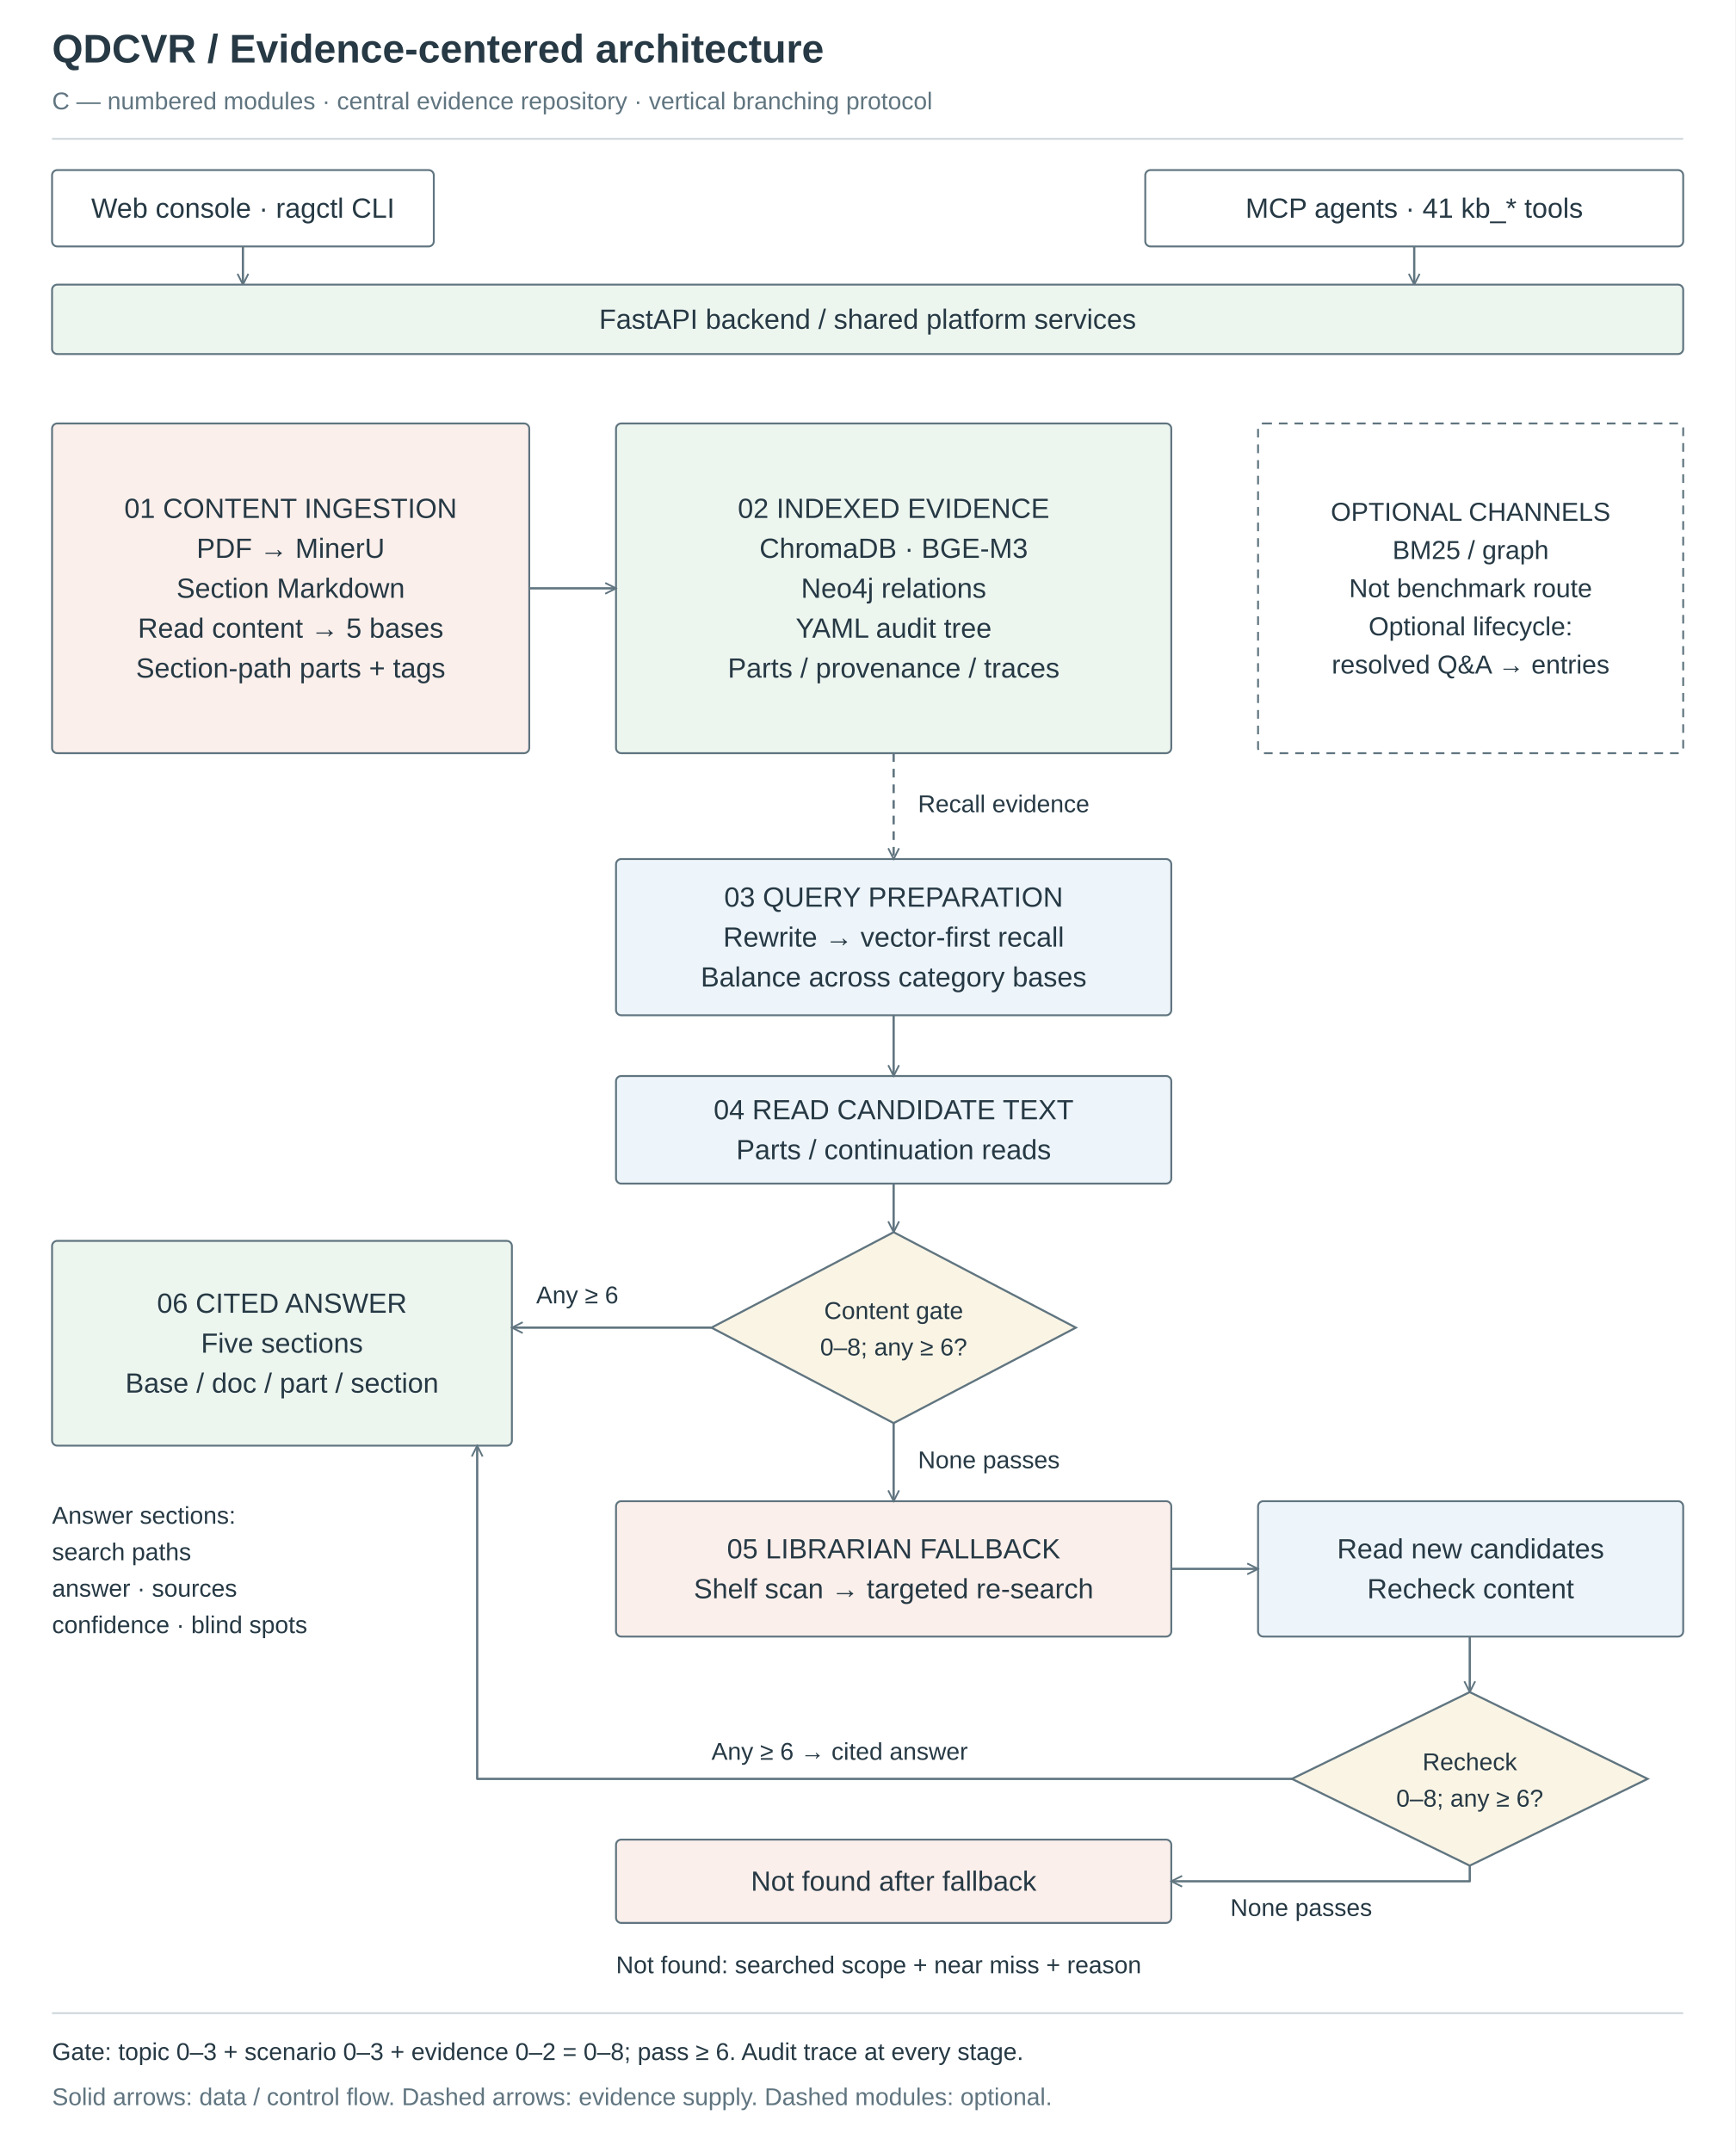
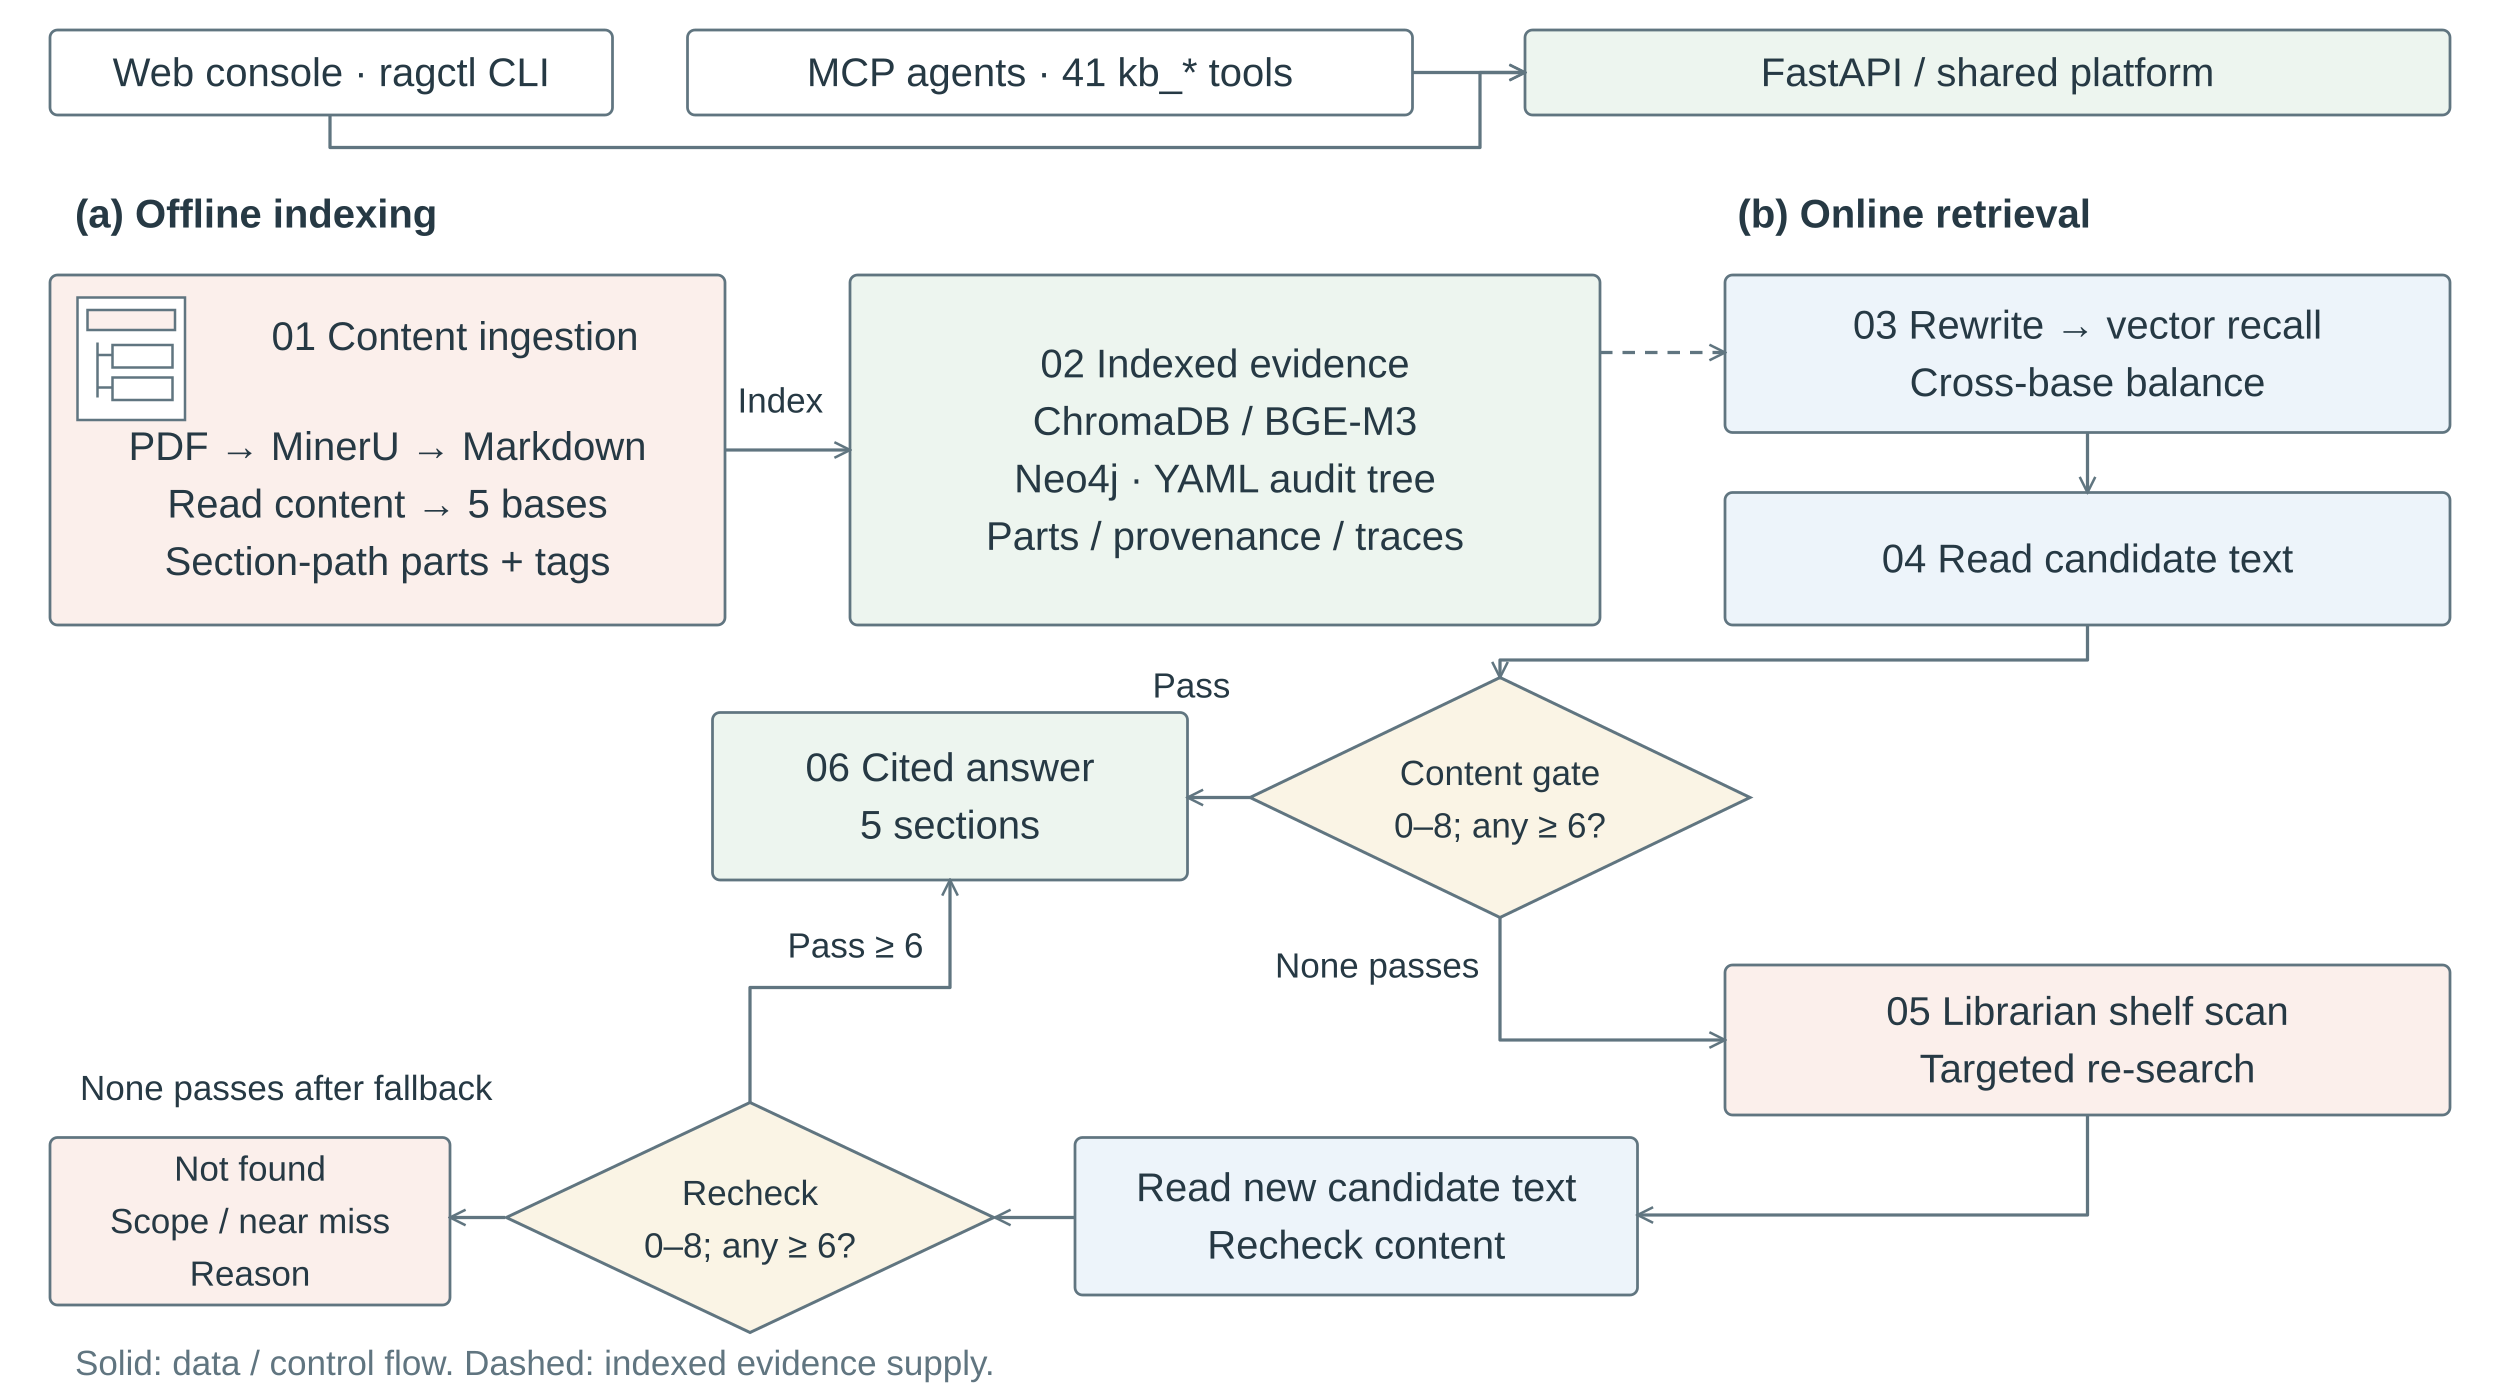
- <svg xmlns="http://www.w3.org/2000/svg" width="1000" height="1240" viewBox="0 0 1000 1240" role="img" aria-labelledby="c-title c-desc">
+ <svg xmlns="http://www.w3.org/2000/svg" width="1000" height="560" viewBox="0 0 1000 560" role="img" aria-labelledby="c-title c-desc">
  <defs>
    <marker id="c-arrow" viewBox="0 0 10 10" refX="9" refY="5" markerWidth="6" markerHeight="6" orient="auto-start-reverse">
      <path d="M 1 1 L 9 5 L 1 9" fill="none" stroke="#607580" stroke-width="1.3" />
    </marker>
  </defs>
-   <rect width="1000" height="1240" fill="white" />
-   <text x="30" y="36" font-family="Arial, Helvetica, sans-serif" font-size="23" font-weight="600" text-anchor="start" fill="#263944">QDCVR  /  Evidence-centered architecture</text>
-   <text x="30" y="63" font-family="Arial, Helvetica, sans-serif" font-size="14" font-weight="400" text-anchor="start" fill="#607580">C — numbered modules · central evidence repository · vertical branching protocol</text>
-   <path d="M30 80 L970 80" stroke="#cbd4d8" stroke-width="1" />
-   <rect x="30" y="98" width="220" height="44" rx="3" fill="white" stroke="#607580" stroke-width="1.1" />
-   <text x="140.0" y="125.44" font-family="Arial, Helvetica, sans-serif" font-size="16" font-weight="400" text-anchor="middle" fill="#263944">Web console · ragctl CLI</text>
-   <rect x="660" y="98" width="310" height="44" rx="3" fill="white" stroke="#607580" stroke-width="1.1" />
-   <text x="815.0" y="125.44" font-family="Arial, Helvetica, sans-serif" font-size="16" font-weight="400" text-anchor="middle" fill="#263944">MCP agents · 41 kb_* tools</text>
-   <polyline points="140,142 140,164" fill="none" stroke="#607580" stroke-width="1.3" stroke-linejoin="round" marker-end="url(#c-arrow)" />
-   <polyline points="815,142 815,164" fill="none" stroke="#607580" stroke-width="1.3" stroke-linejoin="round" marker-end="url(#c-arrow)" />
-   <rect x="30" y="164" width="940" height="40" rx="3" fill="#edf5ef" stroke="#607580" stroke-width="1.1" />
-   <text x="500.0" y="189.44" font-family="Arial, Helvetica, sans-serif" font-size="16" font-weight="400" text-anchor="middle" fill="#263944">FastAPI backend / shared platform services</text>
-   <rect x="30" y="244" width="275" height="190" rx="3" fill="#fbefeb" stroke="#607580" stroke-width="1.1" />
-   <text x="167.5" y="298.44" font-family="Arial, Helvetica, sans-serif" font-size="16" font-weight="400" text-anchor="middle" fill="#263944">01  CONTENT INGESTION</text>
-   <text x="167.5" y="321.44" font-family="Arial, Helvetica, sans-serif" font-size="16" font-weight="400" text-anchor="middle" fill="#263944">PDF → MinerU</text>
-   <text x="167.5" y="344.44" font-family="Arial, Helvetica, sans-serif" font-size="16" font-weight="400" text-anchor="middle" fill="#263944">Section Markdown</text>
-   <text x="167.5" y="367.44" font-family="Arial, Helvetica, sans-serif" font-size="16" font-weight="400" text-anchor="middle" fill="#263944">Read content → 5 bases</text>
-   <text x="167.5" y="390.44" font-family="Arial, Helvetica, sans-serif" font-size="16" font-weight="400" text-anchor="middle" fill="#263944">Section-path parts + tags</text>
-   <rect x="355" y="244" width="320" height="190" rx="3" fill="#edf5ef" stroke="#607580" stroke-width="1.1" />
-   <text x="515.0" y="298.44" font-family="Arial, Helvetica, sans-serif" font-size="16" font-weight="400" text-anchor="middle" fill="#263944">02  INDEXED EVIDENCE</text>
-   <text x="515.0" y="321.44" font-family="Arial, Helvetica, sans-serif" font-size="16" font-weight="400" text-anchor="middle" fill="#263944">ChromaDB · BGE-M3</text>
-   <text x="515.0" y="344.44" font-family="Arial, Helvetica, sans-serif" font-size="16" font-weight="400" text-anchor="middle" fill="#263944">Neo4j relations</text>
-   <text x="515.0" y="367.44" font-family="Arial, Helvetica, sans-serif" font-size="16" font-weight="400" text-anchor="middle" fill="#263944">YAML audit tree</text>
-   <text x="515.0" y="390.44" font-family="Arial, Helvetica, sans-serif" font-size="16" font-weight="400" text-anchor="middle" fill="#263944">Parts / provenance / traces</text>
-   <rect x="725" y="244" width="245" height="190" rx="3" fill="white" stroke="#607580" stroke-width="1.1" stroke-dasharray="5 4" />
-   <text x="847.5" y="300.1" font-family="Arial, Helvetica, sans-serif" font-size="15" font-weight="400" text-anchor="middle" fill="#263944">OPTIONAL CHANNELS</text>
-   <text x="847.5" y="322.1" font-family="Arial, Helvetica, sans-serif" font-size="15" font-weight="400" text-anchor="middle" fill="#263944">BM25 / graph</text>
-   <text x="847.5" y="344.1" font-family="Arial, Helvetica, sans-serif" font-size="15" font-weight="400" text-anchor="middle" fill="#263944">Not benchmark route</text>
-   <text x="847.5" y="366.1" font-family="Arial, Helvetica, sans-serif" font-size="15" font-weight="400" text-anchor="middle" fill="#263944">Optional lifecycle:</text>
-   <text x="847.5" y="388.1" font-family="Arial, Helvetica, sans-serif" font-size="15" font-weight="400" text-anchor="middle" fill="#263944">resolved Q&amp;A → entries</text>
-   <polyline points="305,339 355,339" fill="none" stroke="#607580" stroke-width="1.3" stroke-linejoin="round" marker-end="url(#c-arrow)" />
-   <rect x="355" y="495" width="320" height="90" rx="3" fill="#edf4fa" stroke="#607580" stroke-width="1.1" />
-   <text x="515.0" y="522.44" font-family="Arial, Helvetica, sans-serif" font-size="16" font-weight="400" text-anchor="middle" fill="#263944">03  QUERY PREPARATION</text>
-   <text x="515.0" y="545.44" font-family="Arial, Helvetica, sans-serif" font-size="16" font-weight="400" text-anchor="middle" fill="#263944">Rewrite → vector-first recall</text>
-   <text x="515.0" y="568.44" font-family="Arial, Helvetica, sans-serif" font-size="16" font-weight="400" text-anchor="middle" fill="#263944">Balance across category bases</text>
-   <polyline points="515,434 515,495" fill="none" stroke="#607580" stroke-width="1.3" stroke-linejoin="round" marker-end="url(#c-arrow)" stroke-dasharray="5 4" />
-   <text x="529" y="468" font-family="Arial, Helvetica, sans-serif" font-size="14" font-weight="400" text-anchor="start" fill="#263944">Recall evidence</text>
-   <rect x="355" y="620" width="320" height="62" rx="3" fill="#edf4fa" stroke="#607580" stroke-width="1.1" />
-   <text x="515.0" y="644.94" font-family="Arial, Helvetica, sans-serif" font-size="16" font-weight="400" text-anchor="middle" fill="#263944">04  READ CANDIDATE TEXT</text>
-   <text x="515.0" y="667.94" font-family="Arial, Helvetica, sans-serif" font-size="16" font-weight="400" text-anchor="middle" fill="#263944">Parts / continuation reads</text>
-   <polyline points="515,585 515,620" fill="none" stroke="#607580" stroke-width="1.3" stroke-linejoin="round" marker-end="url(#c-arrow)" />
-   <polyline points="515,682 515,710" fill="none" stroke="#607580" stroke-width="1.3" stroke-linejoin="round" marker-end="url(#c-arrow)" />
-   <polygon points="515,710.0 620.0,765 515,820.0 410.0,765" fill="#faf4e5" stroke="#607580" stroke-width="1.2" />
-   <text x="515" y="760" font-family="Arial, Helvetica, sans-serif" font-size="14" font-weight="400" text-anchor="middle" fill="#263944">Content gate</text>
-   <text x="515" y="781" font-family="Arial, Helvetica, sans-serif" font-size="14" font-weight="400" text-anchor="middle" fill="#263944">0–8; any ≥ 6?</text>
-   <rect x="30" y="715" width="265" height="118" rx="3" fill="#edf5ef" stroke="#607580" stroke-width="1.1" />
-   <text x="162.5" y="756.44" font-family="Arial, Helvetica, sans-serif" font-size="16" font-weight="400" text-anchor="middle" fill="#263944">06  CITED ANSWER</text>
-   <text x="162.5" y="779.44" font-family="Arial, Helvetica, sans-serif" font-size="16" font-weight="400" text-anchor="middle" fill="#263944">Five sections</text>
-   <text x="162.5" y="802.44" font-family="Arial, Helvetica, sans-serif" font-size="16" font-weight="400" text-anchor="middle" fill="#263944">Base / doc / part / section</text>
-   <polyline points="410,765 295,765" fill="none" stroke="#607580" stroke-width="1.3" stroke-linejoin="round" marker-end="url(#c-arrow)" />
-   <text x="309" y="751" font-family="Arial, Helvetica, sans-serif" font-size="14" font-weight="400" text-anchor="start" fill="#263944">Any ≥ 6</text>
-   <rect x="355" y="865" width="320" height="78" rx="3" fill="#fbefeb" stroke="#607580" stroke-width="1.1" />
-   <text x="515.0" y="897.94" font-family="Arial, Helvetica, sans-serif" font-size="16" font-weight="400" text-anchor="middle" fill="#263944">05  LIBRARIAN FALLBACK</text>
-   <text x="515.0" y="920.94" font-family="Arial, Helvetica, sans-serif" font-size="16" font-weight="400" text-anchor="middle" fill="#263944">Shelf scan → targeted re-search</text>
-   <polyline points="515,820 515,865" fill="none" stroke="#607580" stroke-width="1.3" stroke-linejoin="round" marker-end="url(#c-arrow)" />
-   <text x="529" y="846" font-family="Arial, Helvetica, sans-serif" font-size="14" font-weight="400" text-anchor="start" fill="#263944">None passes</text>
-   <rect x="725" y="865" width="245" height="78" rx="3" fill="#edf4fa" stroke="#607580" stroke-width="1.1" />
-   <text x="847.5" y="897.94" font-family="Arial, Helvetica, sans-serif" font-size="16" font-weight="400" text-anchor="middle" fill="#263944">Read new candidates</text>
-   <text x="847.5" y="920.94" font-family="Arial, Helvetica, sans-serif" font-size="16" font-weight="400" text-anchor="middle" fill="#263944">Recheck content</text>
-   <polyline points="675,904 725,904" fill="none" stroke="#607580" stroke-width="1.3" stroke-linejoin="round" marker-end="url(#c-arrow)" />
-   <polyline points="847,943 847,975" fill="none" stroke="#607580" stroke-width="1.3" stroke-linejoin="round" marker-end="url(#c-arrow)" />
-   <polygon points="847,975.0 949.5,1025 847,1075.0 744.5,1025" fill="#faf4e5" stroke="#607580" stroke-width="1.2" />
-   <text x="847" y="1020" font-family="Arial, Helvetica, sans-serif" font-size="14" font-weight="400" text-anchor="middle" fill="#263944">Recheck</text>
-   <text x="847" y="1041" font-family="Arial, Helvetica, sans-serif" font-size="14" font-weight="400" text-anchor="middle" fill="#263944">0–8; any ≥ 6?</text>
-   <polyline points="745,1025 275,1025 275,833" fill="none" stroke="#607580" stroke-width="1.3" stroke-linejoin="round" marker-end="url(#c-arrow)" />
-   <text x="410" y="1014" font-family="Arial, Helvetica, sans-serif" font-size="14" font-weight="400" text-anchor="start" fill="#263944">Any ≥ 6 → cited answer</text>
-   <rect x="355" y="1060" width="320" height="48" rx="3" fill="#fbefeb" stroke="#607580" stroke-width="1.1" />
-   <text x="515.0" y="1089.44" font-family="Arial, Helvetica, sans-serif" font-size="16" font-weight="400" text-anchor="middle" fill="#263944">Not found after fallback</text>
-   <polyline points="847,1075 847,1084 675,1084" fill="none" stroke="#607580" stroke-width="1.3" stroke-linejoin="round" marker-end="url(#c-arrow)" />
-   <text x="709" y="1104" font-family="Arial, Helvetica, sans-serif" font-size="14" font-weight="400" text-anchor="start" fill="#263944">None passes</text>
-   <text x="30" y="878" font-family="Arial, Helvetica, sans-serif" font-size="14" font-weight="400" text-anchor="start" fill="#263944">Answer sections:</text>
-   <text x="30" y="899" font-family="Arial, Helvetica, sans-serif" font-size="14" font-weight="400" text-anchor="start" fill="#263944">search paths</text>
-   <text x="30" y="920" font-family="Arial, Helvetica, sans-serif" font-size="14" font-weight="400" text-anchor="start" fill="#263944">answer · sources</text>
-   <text x="30" y="941" font-family="Arial, Helvetica, sans-serif" font-size="14" font-weight="400" text-anchor="start" fill="#263944">confidence · blind spots</text>
-   <text x="355" y="1137" font-family="Arial, Helvetica, sans-serif" font-size="14" font-weight="400" text-anchor="start" fill="#263944">Not found: searched scope + near miss + reason</text>
-   <path d="M30 1160 L970 1160" stroke="#cbd4d8" stroke-width="1" />
-   <text x="30" y="1187" font-family="Arial, Helvetica, sans-serif" font-size="14" font-weight="400" text-anchor="start" fill="#263944">Gate: topic 0–3 + scenario 0–3 + evidence 0–2 = 0–8; pass ≥ 6. Audit trace at every stage.</text>
-   <text x="30" y="1213" font-family="Arial, Helvetica, sans-serif" font-size="14" font-weight="400" text-anchor="start" fill="#607580">Solid arrows: data / control flow. Dashed arrows: evidence supply. Dashed modules: optional.</text>
+   <rect width="1000" height="560" fill="white" />
+   <rect x="20" y="12" width="225" height="34" rx="3" fill="white" stroke="#607580" stroke-width="1.1" />
+   <text x="132.5" y="34.44" font-family="Arial, Helvetica, sans-serif" font-size="16" font-weight="400" text-anchor="middle" fill="#263944">Web console · ragctl CLI</text>
+   <rect x="275" y="12" width="290" height="34" rx="3" fill="white" stroke="#607580" stroke-width="1.1" />
+   <text x="420.0" y="34.44" font-family="Arial, Helvetica, sans-serif" font-size="16" font-weight="400" text-anchor="middle" fill="#263944">MCP agents · 41 kb_* tools</text>
+   <rect x="610" y="12" width="370" height="34" rx="3" fill="#edf5ef" stroke="#607580" stroke-width="1.1" />
+   <text x="795.0" y="34.44" font-family="Arial, Helvetica, sans-serif" font-size="16" font-weight="400" text-anchor="middle" fill="#263944">FastAPI / shared platform</text>
+   <polyline points="565,29 610,29" fill="none" stroke="#607580" stroke-width="1.3" stroke-linejoin="round" marker-end="url(#c-arrow)" />
+   <polyline points="132,46 132,59 592,59 592,29 610,29" fill="none" stroke="#607580" stroke-width="1.3" stroke-linejoin="round" marker-end="url(#c-arrow)" />
+   <text x="30" y="91" font-family="Arial, Helvetica, sans-serif" font-size="16" font-weight="600" text-anchor="start" fill="#263944">(a) Offline indexing</text>
+   <text x="695" y="91" font-family="Arial, Helvetica, sans-serif" font-size="16" font-weight="600" text-anchor="start" fill="#263944">(b) Online retrieval</text>
+   <rect x="20" y="110" width="270" height="140" rx="3" fill="#fbefeb" stroke="#607580" stroke-width="1.1" />
+   <g fill="white" stroke="#607580" stroke-width="1">
+     <rect x="31" y="119" width="43" height="49" />
+     <rect x="35" y="124" width="35" height="8" fill="#fbefeb" />
+     <path d="M39 137 v22 m0 -17 h6 m-6 13 h6" />
+     <rect x="45" y="138" width="24" height="9" />
+     <rect x="45" y="151" width="24" height="9" />
+   </g>
+   <text x="182" y="140" font-family="Arial, Helvetica, sans-serif" font-size="16" font-weight="400" text-anchor="middle" fill="#263944">01  Content ingestion</text>
+   <text x="155" y="184" font-family="Arial, Helvetica, sans-serif" font-size="16" font-weight="400" text-anchor="middle" fill="#263944">PDF → MinerU → Markdown</text>
+   <text x="155" y="207" font-family="Arial, Helvetica, sans-serif" font-size="16" font-weight="400" text-anchor="middle" fill="#263944">Read content → 5 bases</text>
+   <text x="155" y="230" font-family="Arial, Helvetica, sans-serif" font-size="16" font-weight="400" text-anchor="middle" fill="#263944">Section-path parts + tags</text>
+   <rect x="340" y="110" width="300" height="140" rx="3" fill="#edf5ef" stroke="#607580" stroke-width="1.1" />
+   <text x="490.0" y="150.94" font-family="Arial, Helvetica, sans-serif" font-size="16" font-weight="400" text-anchor="middle" fill="#263944">02  Indexed evidence</text>
+   <text x="490.0" y="173.94" font-family="Arial, Helvetica, sans-serif" font-size="16" font-weight="400" text-anchor="middle" fill="#263944">ChromaDB / BGE-M3</text>
+   <text x="490.0" y="196.94" font-family="Arial, Helvetica, sans-serif" font-size="16" font-weight="400" text-anchor="middle" fill="#263944">Neo4j · YAML audit tree</text>
+   <text x="490.0" y="219.94" font-family="Arial, Helvetica, sans-serif" font-size="16" font-weight="400" text-anchor="middle" fill="#263944">Parts / provenance / traces</text>
+   <polyline points="290,180 340,180" fill="none" stroke="#607580" stroke-width="1.3" stroke-linejoin="round" marker-end="url(#c-arrow)" />
+   <text x="295" y="165" font-family="Arial, Helvetica, sans-serif" font-size="14" font-weight="400" text-anchor="start" fill="#263944">Index</text>
+   <rect x="690" y="110" width="290" height="63" rx="3" fill="#edf4fa" stroke="#607580" stroke-width="1.1" />
+   <text x="835.0" y="135.44" font-family="Arial, Helvetica, sans-serif" font-size="16" font-weight="400" text-anchor="middle" fill="#263944">03  Rewrite → vector recall</text>
+   <text x="835.0" y="158.44" font-family="Arial, Helvetica, sans-serif" font-size="16" font-weight="400" text-anchor="middle" fill="#263944">Cross-base balance</text>
+   <polyline points="640,141 690,141" fill="none" stroke="#607580" stroke-width="1.3" stroke-linejoin="round" marker-end="url(#c-arrow)" stroke-dasharray="5 4" />
+   <rect x="690" y="197" width="290" height="53" rx="3" fill="#edf4fa" stroke="#607580" stroke-width="1.1" />
+   <text x="835.0" y="228.94" font-family="Arial, Helvetica, sans-serif" font-size="16" font-weight="400" text-anchor="middle" fill="#263944">04  Read candidate text</text>
+   <polyline points="835,173 835,197" fill="none" stroke="#607580" stroke-width="1.3" stroke-linejoin="round" marker-end="url(#c-arrow)" />
+   <polygon points="600,271.0 700.0,319 600,367.0 500.0,319" fill="#faf4e5" stroke="#607580" stroke-width="1.2" />
+   <text x="600" y="314" font-family="Arial, Helvetica, sans-serif" font-size="14" font-weight="400" text-anchor="middle" fill="#263944">Content gate</text>
+   <text x="600" y="335" font-family="Arial, Helvetica, sans-serif" font-size="14" font-weight="400" text-anchor="middle" fill="#263944">0–8; any ≥ 6?</text>
+   <polyline points="835,250 835,264 600,264 600,271" fill="none" stroke="#607580" stroke-width="1.3" stroke-linejoin="round" marker-end="url(#c-arrow)" />
+   <rect x="285" y="285" width="190" height="67" rx="3" fill="#edf5ef" stroke="#607580" stroke-width="1.1" />
+   <text x="380.0" y="312.44" font-family="Arial, Helvetica, sans-serif" font-size="16" font-weight="400" text-anchor="middle" fill="#263944">06  Cited answer</text>
+   <text x="380.0" y="335.44" font-family="Arial, Helvetica, sans-serif" font-size="16" font-weight="400" text-anchor="middle" fill="#263944">5 sections</text>
+   <polyline points="500,319 475,319" fill="none" stroke="#607580" stroke-width="1.3" stroke-linejoin="round" marker-end="url(#c-arrow)" />
+   <text x="461" y="279" font-family="Arial, Helvetica, sans-serif" font-size="14" font-weight="400" text-anchor="start" fill="#263944">Pass</text>
+   <rect x="690" y="386" width="290" height="60" rx="3" fill="#fbefeb" stroke="#607580" stroke-width="1.1" />
+   <text x="835.0" y="409.94" font-family="Arial, Helvetica, sans-serif" font-size="16" font-weight="400" text-anchor="middle" fill="#263944">05  Librarian shelf scan</text>
+   <text x="835.0" y="432.94" font-family="Arial, Helvetica, sans-serif" font-size="16" font-weight="400" text-anchor="middle" fill="#263944">Targeted re-search</text>
+   <polyline points="600,367 600,416 690,416" fill="none" stroke="#607580" stroke-width="1.3" stroke-linejoin="round" marker-end="url(#c-arrow)" />
+   <text x="510" y="391" font-family="Arial, Helvetica, sans-serif" font-size="14" font-weight="400" text-anchor="start" fill="#263944">None passes</text>
+   <rect x="430" y="455" width="225" height="63" rx="3" fill="#edf4fa" stroke="#607580" stroke-width="1.1" />
+   <text x="542.5" y="480.44" font-family="Arial, Helvetica, sans-serif" font-size="16" font-weight="400" text-anchor="middle" fill="#263944">Read new candidate text</text>
+   <text x="542.5" y="503.44" font-family="Arial, Helvetica, sans-serif" font-size="16" font-weight="400" text-anchor="middle" fill="#263944">Recheck content</text>
+   <polyline points="835,446 835,486 655,486" fill="none" stroke="#607580" stroke-width="1.3" stroke-linejoin="round" marker-end="url(#c-arrow)" />
+   <polygon points="300,441.0 397.5,487 300,533.0 202.5,487" fill="#faf4e5" stroke="#607580" stroke-width="1.2" />
+   <text x="300" y="482" font-family="Arial, Helvetica, sans-serif" font-size="14" font-weight="400" text-anchor="middle" fill="#263944">Recheck</text>
+   <text x="300" y="503" font-family="Arial, Helvetica, sans-serif" font-size="14" font-weight="400" text-anchor="middle" fill="#263944">0–8; any ≥ 6?</text>
+   <polyline points="430,487 398,487" fill="none" stroke="#607580" stroke-width="1.3" stroke-linejoin="round" marker-end="url(#c-arrow)" />
+   <polyline points="300,441 300,395 380,395 380,352" fill="none" stroke="#607580" stroke-width="1.3" stroke-linejoin="round" marker-end="url(#c-arrow)" />
+   <text x="315" y="383" font-family="Arial, Helvetica, sans-serif" font-size="14" font-weight="400" text-anchor="start" fill="#263944">Pass ≥ 6</text>
+   <rect x="20" y="455" width="160" height="67" rx="3" fill="#fbefeb" stroke="#607580" stroke-width="1.1" />
+   <text x="100.0" y="472.26" font-family="Arial, Helvetica, sans-serif" font-size="14" font-weight="400" text-anchor="middle" fill="#263944">Not found</text>
+   <text x="100.0" y="493.26" font-family="Arial, Helvetica, sans-serif" font-size="14" font-weight="400" text-anchor="middle" fill="#263944">Scope / near miss</text>
+   <text x="100.0" y="514.26" font-family="Arial, Helvetica, sans-serif" font-size="14" font-weight="400" text-anchor="middle" fill="#263944">Reason</text>
+   <polyline points="202,487 180,487" fill="none" stroke="#607580" stroke-width="1.3" stroke-linejoin="round" marker-end="url(#c-arrow)" />
+   <text x="32" y="440" font-family="Arial, Helvetica, sans-serif" font-size="14" font-weight="400" text-anchor="start" fill="#263944">None passes after fallback</text>
+   <text x="30" y="550" font-family="Arial, Helvetica, sans-serif" font-size="14" font-weight="400" text-anchor="start" fill="#607580">Solid: data / control flow. Dashed: indexed evidence supply.</text>
</svg>
